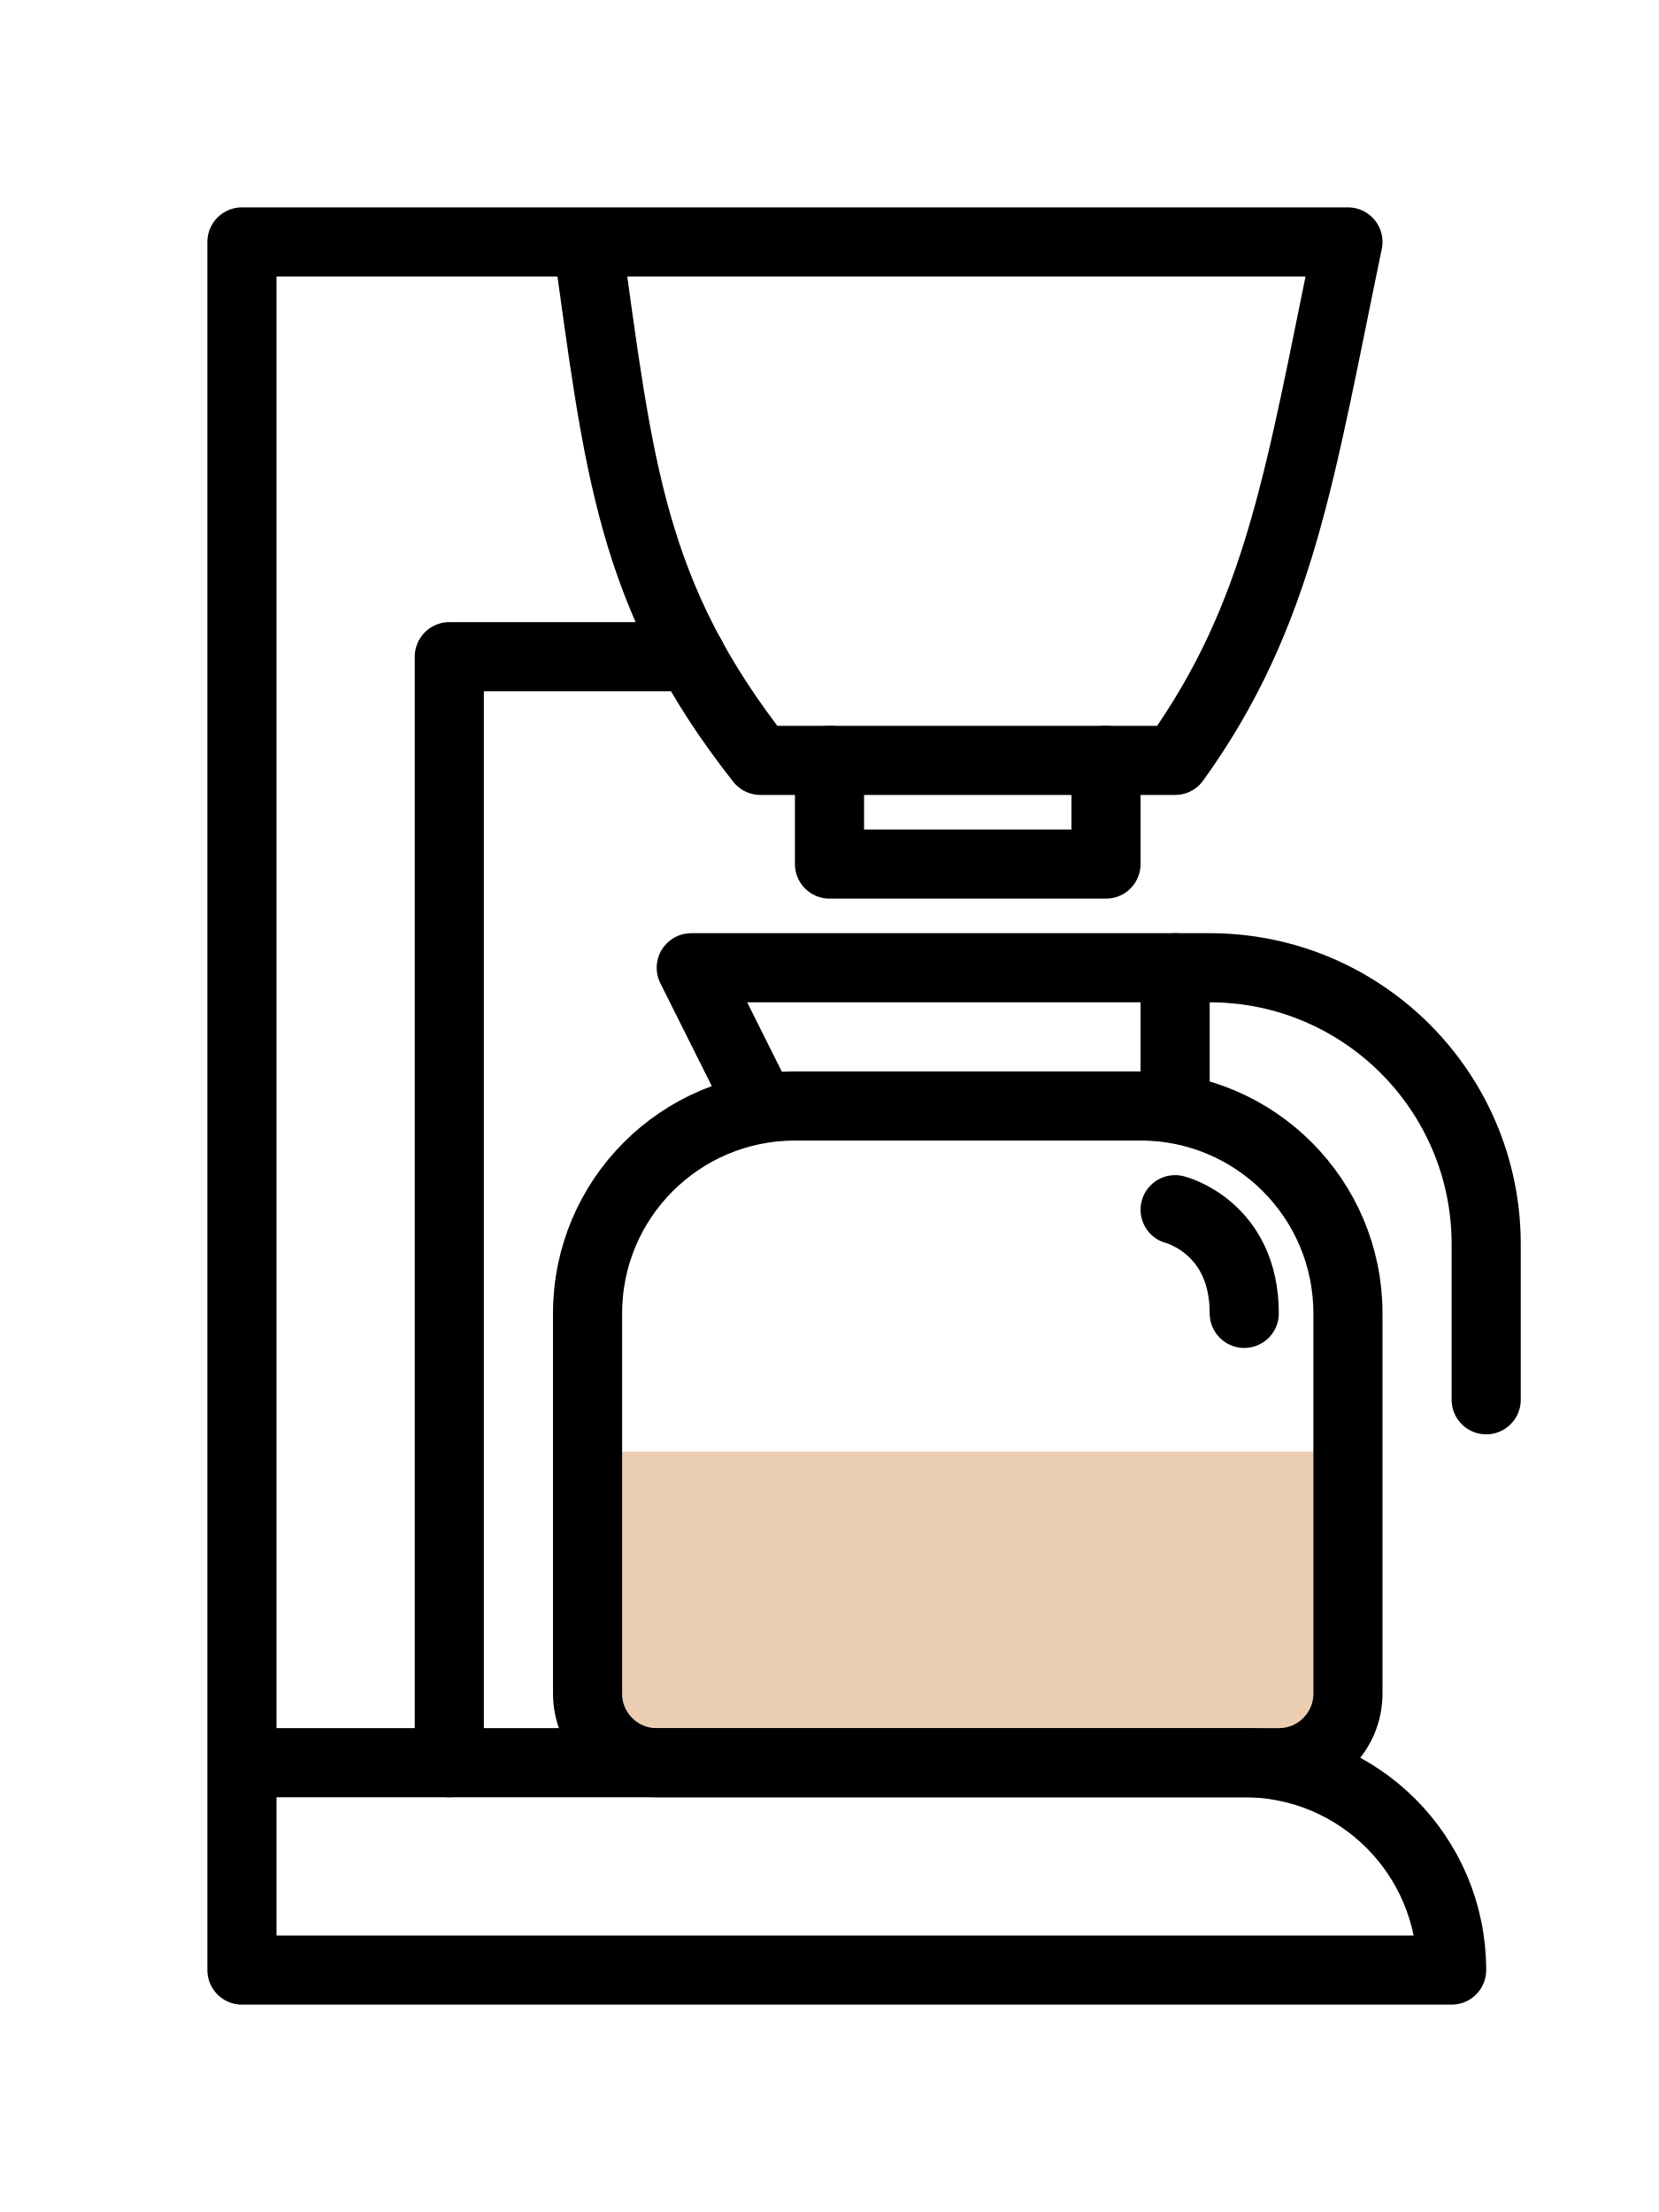
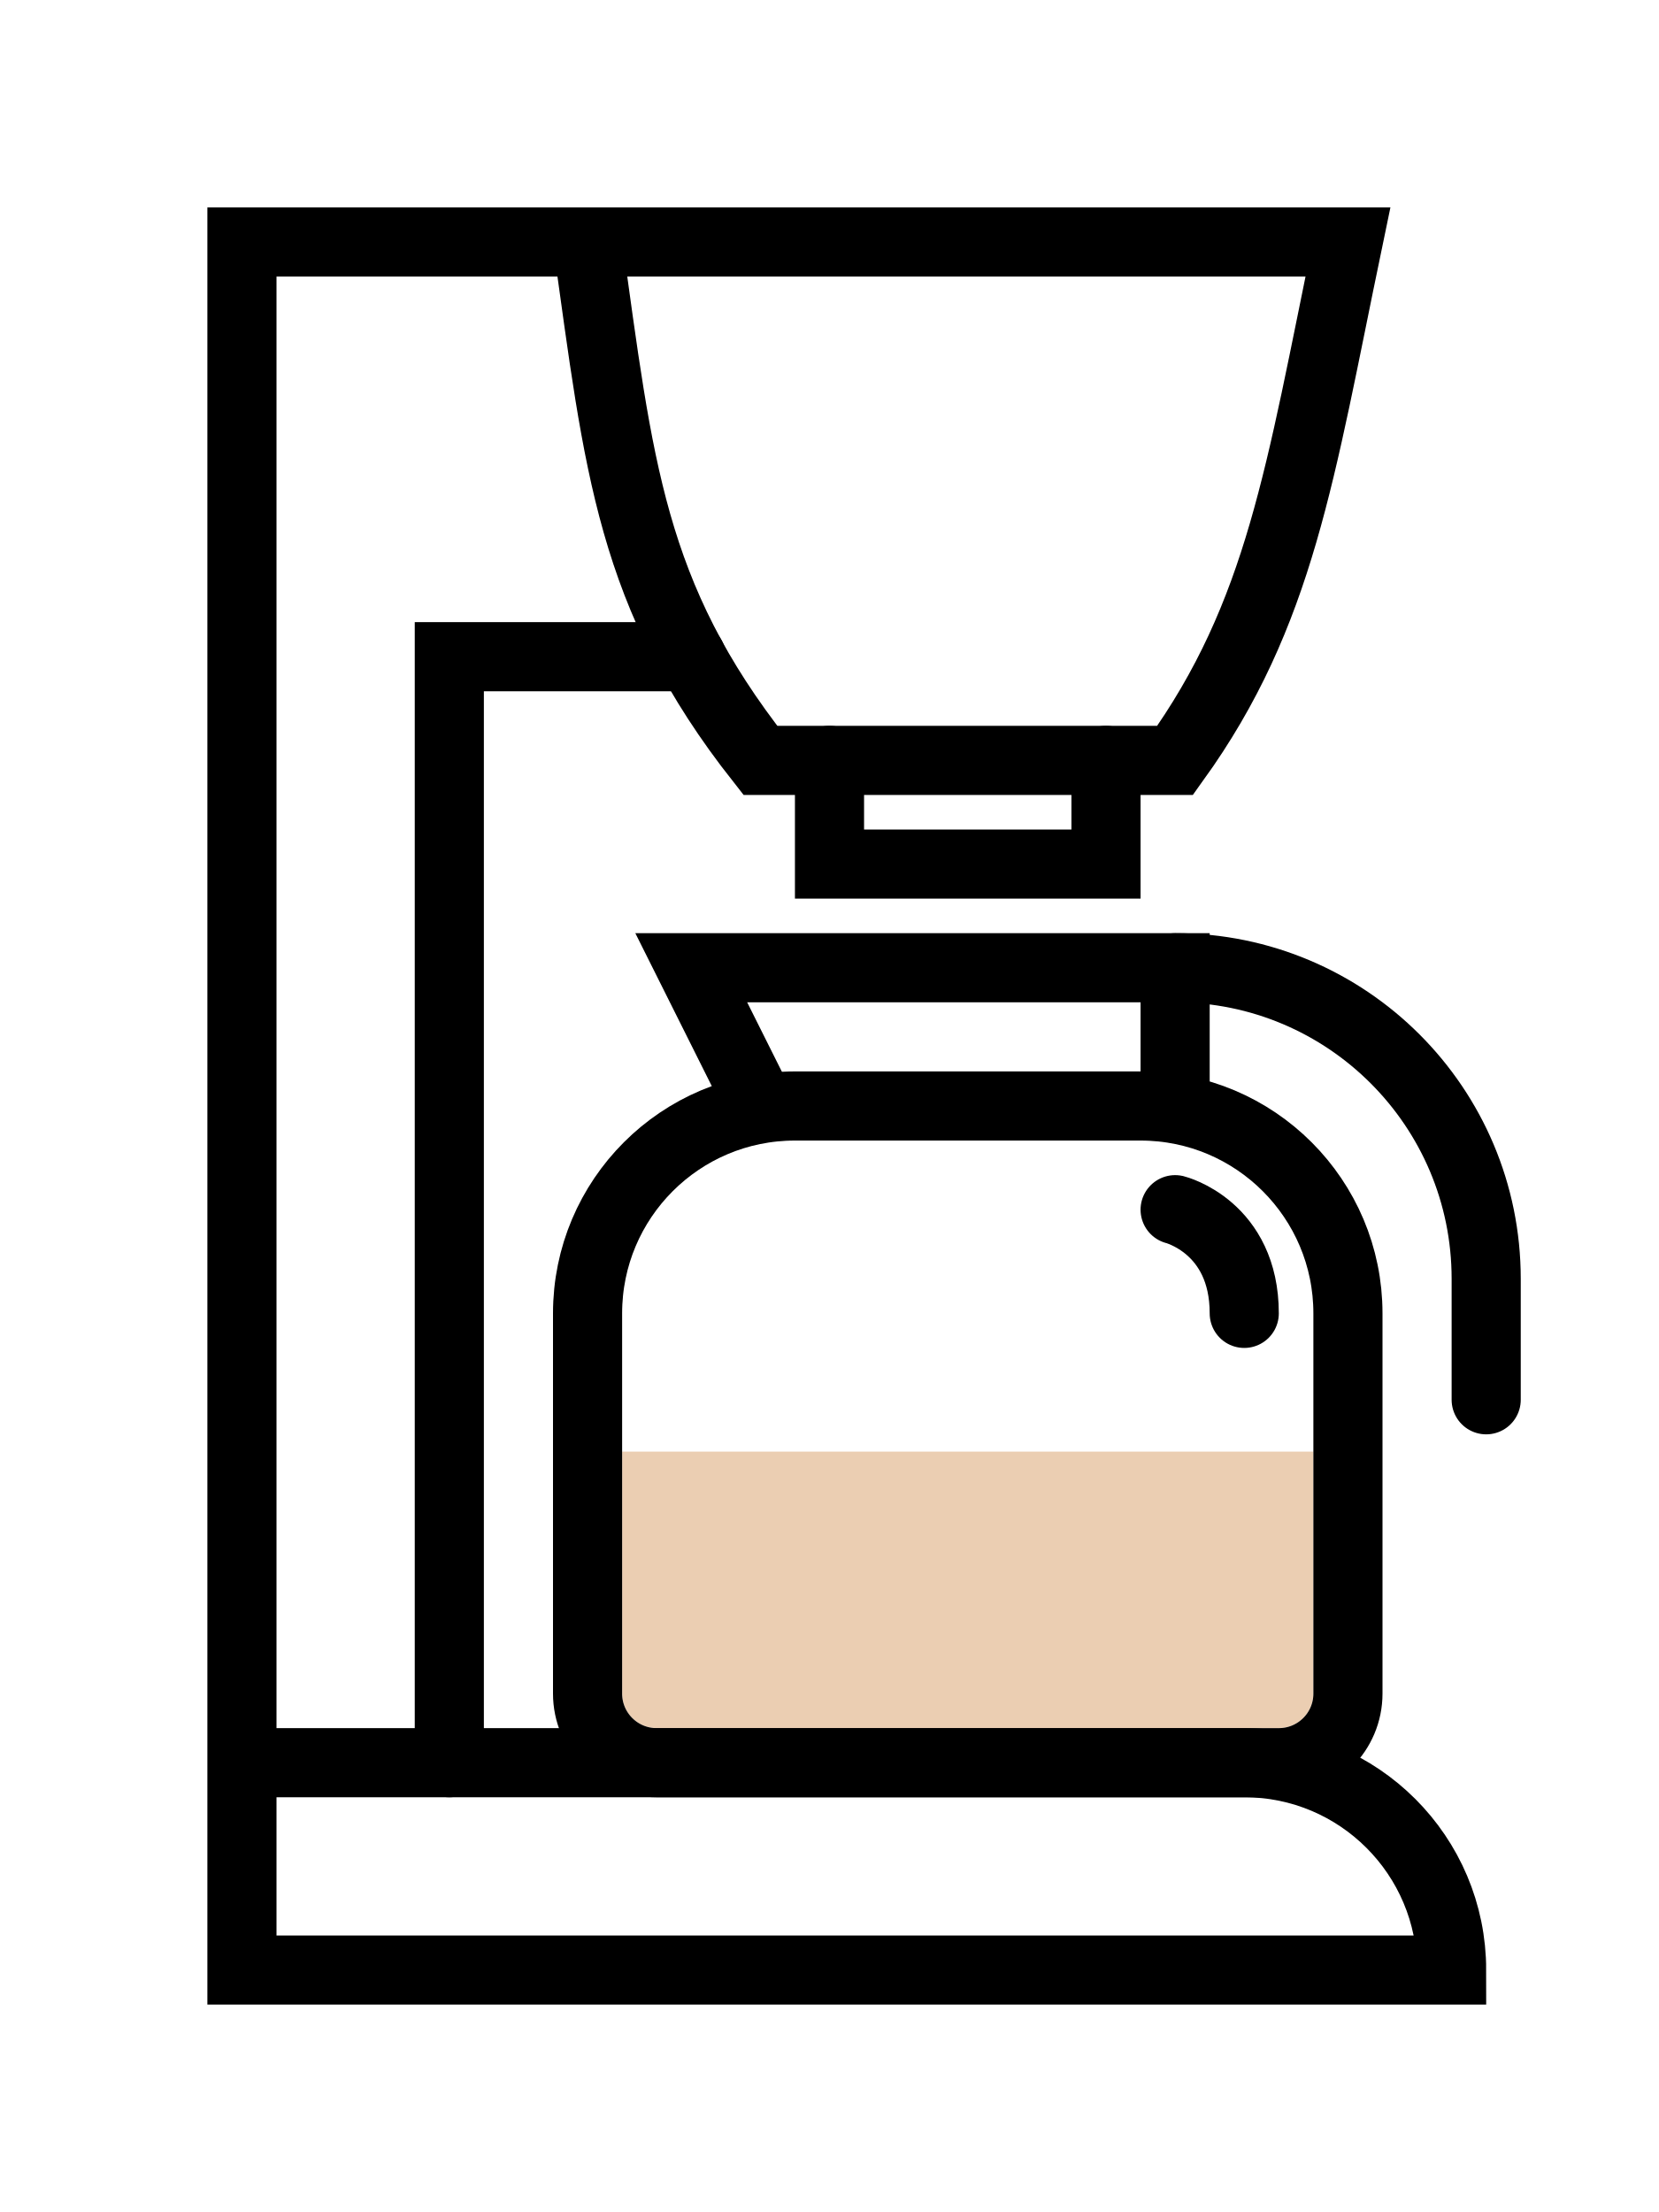
- <svg xmlns="http://www.w3.org/2000/svg" width="48" height="64" viewBox="0 0 48 64" fill="none" stroke="currentColor" stroke-width="2" stroke-linecap="round" stroke-linejoin="round">
+ <svg xmlns="http://www.w3.org/2000/svg" width="48" height="64" viewBox="0 0 48 64" fill="none" stroke="currentColor" stroke-width="2" stroke-linecap="round">
  <path opacity="0.4" fill="#cd853f" stroke="none" d="M18 42H38V49C38 49.552 37.552 50 37 50H19C18.448 50 18 49.552 18 49V42Z" />
  <path d="M7 51H36C39.314 51 42 53.686 42 57V57H7V7H17M17 7H39C37.611 13.678 37.057 17.748 34 22H22C18.237 17.224 17.907 13.483 17 7Z" />
  <path d="M20 19H13V51" />
  <path d="M17 38C17 34.686 19.686 32 23 32H33C36.314 32 39 34.686 39 38V49C39 50.105 38.105 51 37 51H19C17.895 51 17 50.105 17 49V38Z" />
  <path d="M22 32L20 28H34V32" />
-   <path d="M34 28H35C39.418 28 43 31.582 43 36V40.5" />
+   <path d="M34 28V28C38.971 28 43 32.029 43 37V40.5" />
  <path d="M34 35C34 35 36 35.5 36 38" />
  <path d="M24 22V25H32V22" />
</svg>
